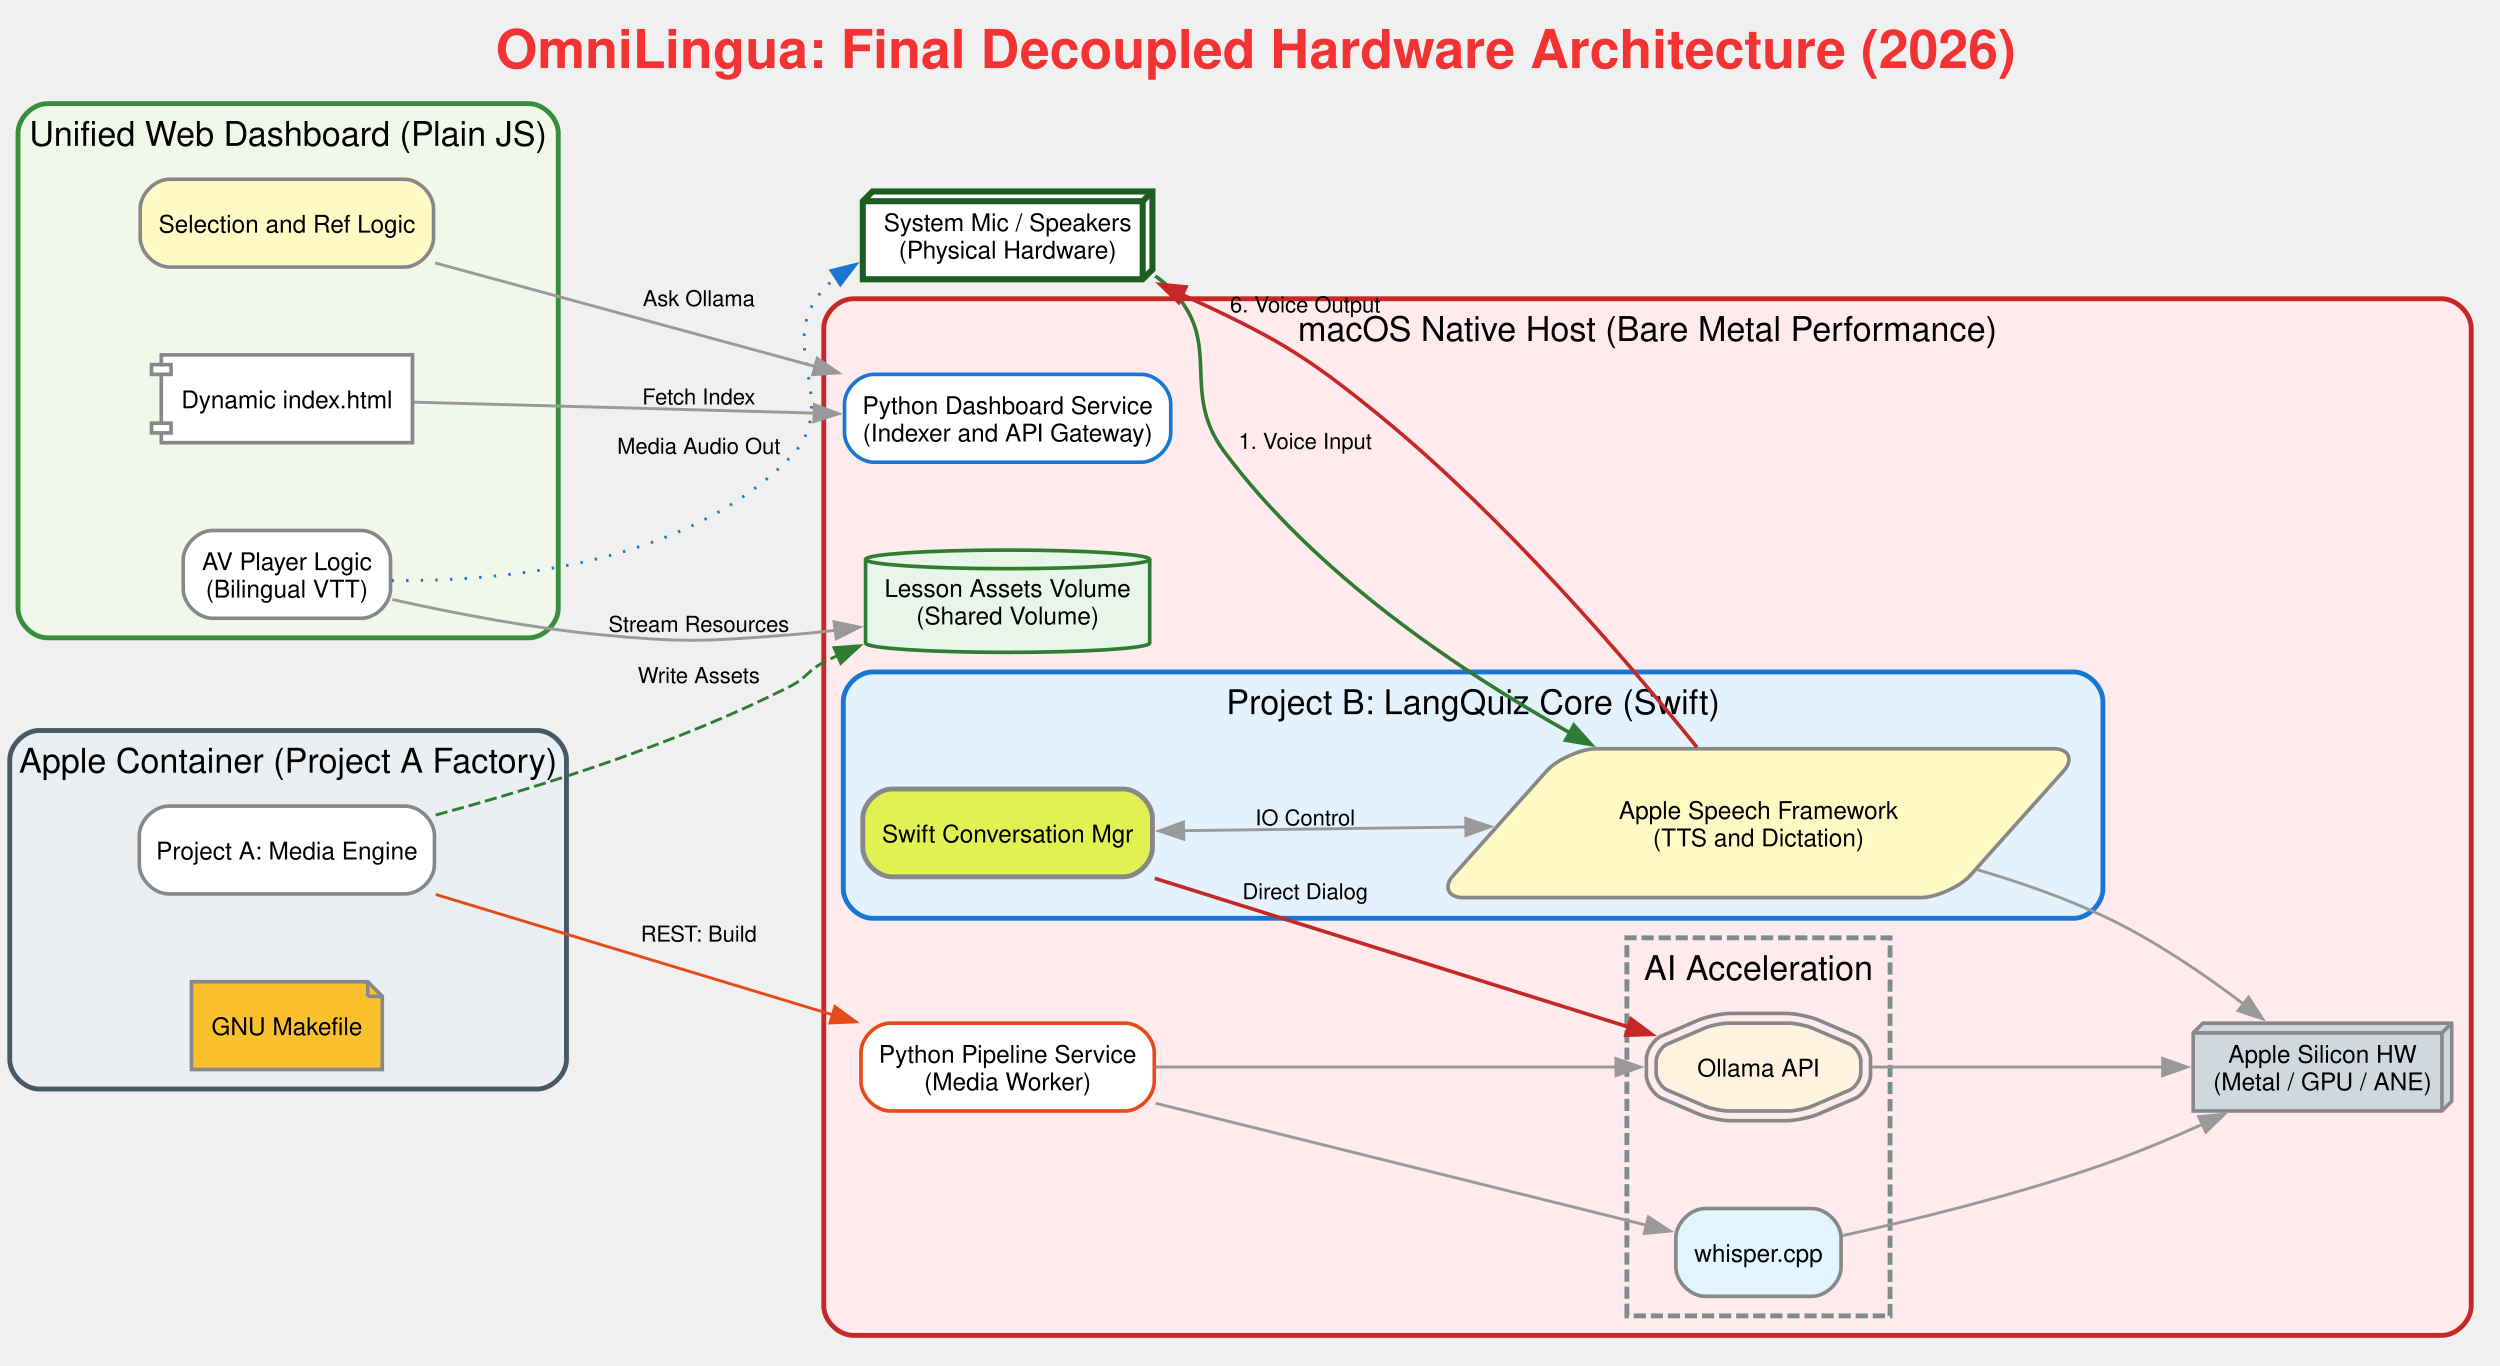
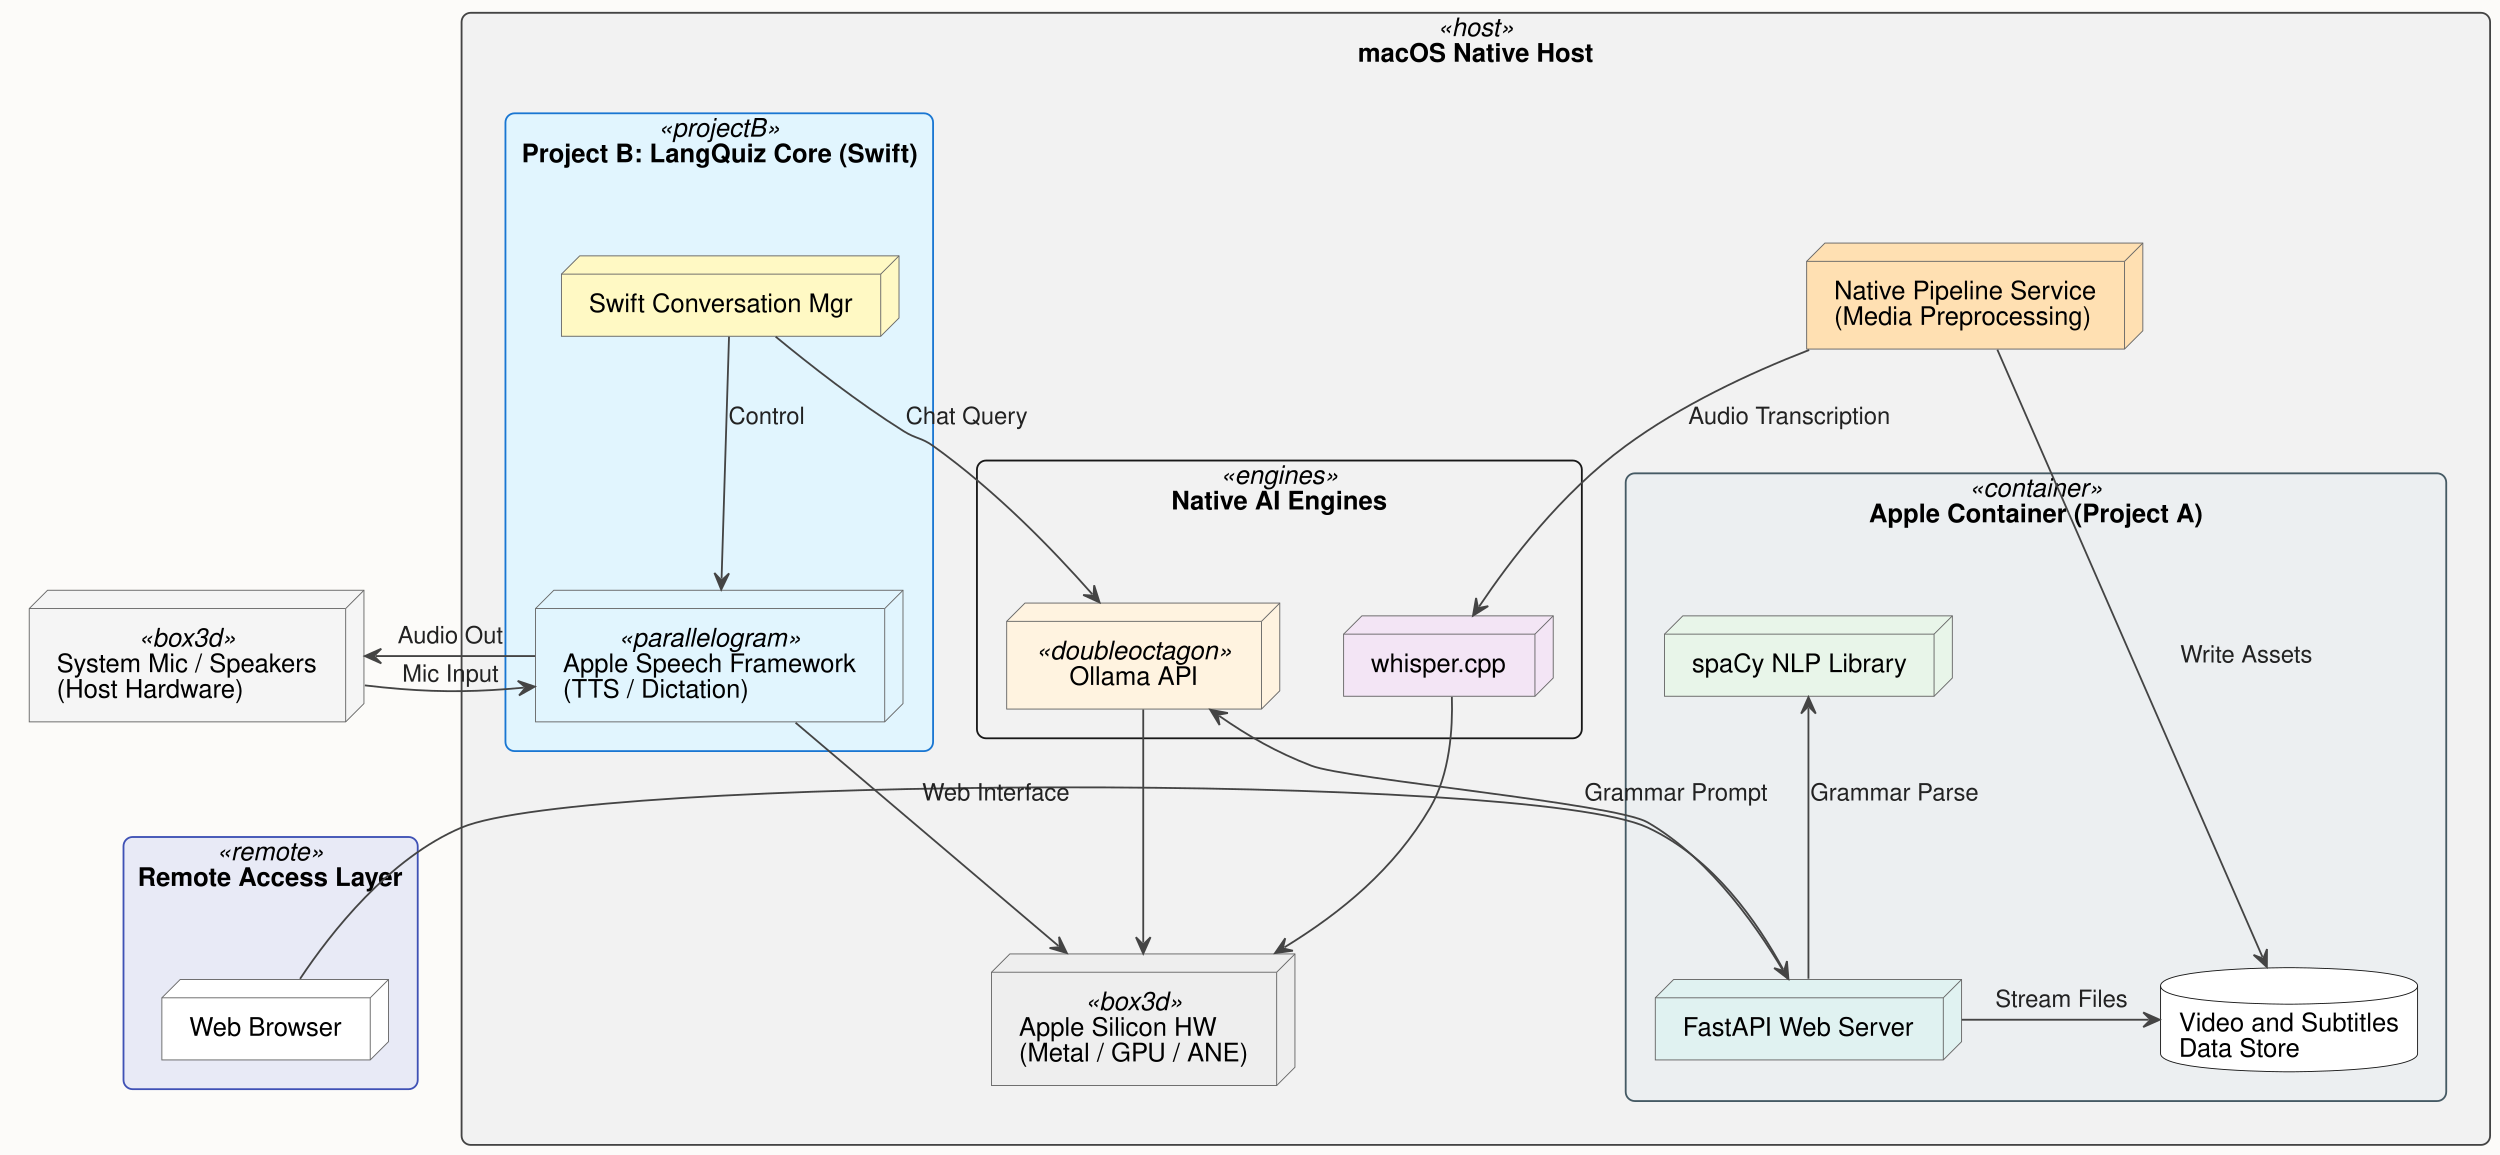
- <svg xmlns="http://www.w3.org/2000/svg" width="1025pt" height="560pt" viewBox="0.00 0.00 1025.00 560.00">
-   <g id="graph0" class="graph" transform="scale(1 1) rotate(0) translate(4 555.5)">
-     <text xml:space="preserve" text-anchor="start" x="199.22" y="-527.6" font-family="Helvetica,sans-Serif" font-weight="bold" font-size="22.00" fill="#f33333">OmniLingua: Final Decoupled Hardware Architecture (2026)</text>
-     <g id="clust1" class="cluster">
-       <path fill="#f1f8e9" stroke="#388e3c" stroke-width="2" d="M15.38,-294C15.38,-294 212.88,-294 212.88,-294 218.88,-294 224.88,-300 224.88,-306 224.88,-306 224.88,-501 224.88,-501 224.88,-507 218.88,-513 212.88,-513 212.88,-513 15.37,-513 15.37,-513 9.38,-513 3.38,-507 3.38,-501 3.38,-501 3.38,-306 3.38,-306 3.38,-300 9.38,-294 15.38,-294" />
-       <text xml:space="preserve" text-anchor="middle" x="114.12" y="-495.7" font-family="Helvetica,sans-Serif" font-size="14.00">Unified Web Dashboard (Plain JS)</text>
+ <svg xmlns="http://www.w3.org/2000/svg" contentStyleType="text/css" data-diagram-type="DESCRIPTION" height="632px" preserveAspectRatio="none" style="width:1368px;height:632px;background:#FCFBF9;" version="1.1" viewBox="0 0 1368 632" width="1368px" zoomAndPan="magnify">
+   <defs />
+   <g>
+     <rect fill="#FCFBF9" height="632" style="stroke:none;stroke-width:1;" width="1368" x="0" y="0" />
+     <g class="cluster" data-entity="Remote Access Layer" data-source-line="42" data-uid="ent0003" id="cluster_Remote Access Layer">
+       <rect fill="#E8EAF6" height="138" rx="5" ry="5" style="stroke:#3F51B5;stroke-width:1;" width="161" x="67.58" y="458" />
+       <text fill="#000000" font-family="Helvetica" font-size="14" font-style="italic" lengthAdjust="spacing" textLength="59.145" x="118.508" y="470.78">«remote»</text>
+       <text fill="#000000" font-family="Helvetica" font-size="14" font-weight="bold" lengthAdjust="spacing" textLength="145.523" x="75.318" y="484.78">Remote Access Layer</text>
    </g>
-     <g id="clust2" class="cluster">
-       <path fill="#ffebee" stroke="#c62828" stroke-width="2" d="M345.75,-8C345.75,-8 997.2,-8 997.2,-8 1003.2,-8 1009.2,-14 1009.2,-20 1009.2,-20 1009.2,-421 1009.2,-421 1009.2,-427 1003.2,-433 997.2,-433 997.2,-433 345.75,-433 345.75,-433 339.75,-433 333.75,-427 333.75,-421 333.75,-421 333.75,-20 333.75,-20 333.75,-14 339.75,-8 345.75,-8" />
-       <text xml:space="preserve" text-anchor="middle" x="671.47" y="-415.7" font-family="Helvetica,sans-Serif" font-size="14.00">macOS Native Host (Bare Metal Performance)</text>
+     <g class="cluster" data-entity="macOS Native Host" data-source-line="49" data-uid="ent0006" id="cluster_macOS Native Host">
+       <rect fill="#F2F2F2" height="619.5" rx="5" ry="5" style="stroke:#444444;stroke-width:1;" width="1110" x="252.58" y="7" />
+       <text fill="#000000" font-family="Helvetica" font-size="14" font-style="italic" lengthAdjust="spacing" textLength="42.034" x="786.563" y="19.78">«host»</text>
+       <text fill="#000000" font-family="Helvetica" font-size="14" font-weight="bold" lengthAdjust="spacing" textLength="129.158" x="743.001" y="33.78">macOS Native Host</text>
    </g>
-     <g id="clust3" class="cluster">
-       <path fill="#e3f2fd" stroke="#1976d2" stroke-width="2" d="M353.75,-179C353.75,-179 846.2,-179 846.2,-179 852.2,-179 858.2,-185 858.2,-191 858.2,-191 858.2,-268 858.2,-268 858.2,-274 852.2,-280 846.2,-280 846.2,-280 353.75,-280 353.75,-280 347.75,-280 341.75,-274 341.75,-268 341.75,-268 341.75,-191 341.75,-191 341.75,-185 347.75,-179 353.75,-179" />
-       <text xml:space="preserve" text-anchor="middle" x="599.97" y="-262.7" font-family="Helvetica,sans-Serif" font-size="14.00">Project B: LangQuiz Core (Swift)</text>
+     <g class="cluster" data-entity="Project B. LangQuiz Core .Swift." data-source-line="51" data-uid="ent0007" id="cluster_Project B. LangQuiz Core .Swift.">
+       <rect fill="#E1F5FE" height="349" rx="5" ry="5" style="stroke:#1976D2;stroke-width:1;" width="234" x="276.58" y="62" />
+       <text fill="#000000" font-family="Helvetica" font-size="14" font-style="italic" lengthAdjust="spacing" textLength="66.931" x="360.115" y="74.78">«projectB»</text>
+       <text fill="#000000" font-family="Helvetica" font-size="14" font-weight="bold" lengthAdjust="spacing" textLength="216.227" x="285.466" y="88.78">Project B: LangQuiz Core (Swift)</text>
    </g>
-     <g id="clust4" class="cluster">
-       <polygon fill="none" stroke="#7f8c8d" stroke-width="2" stroke-dasharray="5,2" points="663.02,-16 663.02,-171 770.92,-171 770.92,-16 663.02,-16" />
-       <text xml:space="preserve" text-anchor="middle" x="716.97" y="-153.7" font-family="Helvetica,sans-Serif" font-size="14.00">AI Acceleration</text>
+     <g class="cluster" data-entity="Native AI Engines" data-source-line="56" data-uid="ent0010" id="cluster_Native AI Engines">
+       <rect fill="none" height="152" rx="5" ry="5" style="stroke:#181818;stroke-width:1;" width="331" x="534.58" y="252" />
+       <text fill="#000000" font-family="Helvetica" font-size="14" font-style="italic" lengthAdjust="spacing" textLength="64.613" x="667.773" y="264.78">«engines»</text>
+       <text fill="#000000" font-family="Helvetica" font-size="14" font-weight="bold" lengthAdjust="spacing" textLength="118.255" x="640.953" y="278.78">Native AI Engines</text>
    </g>
-     <g id="clust5" class="cluster">
-       <path fill="#eceff1" stroke="#455a64" stroke-width="2" d="M12,-109C12,-109 216.25,-109 216.25,-109 222.25,-109 228.25,-115 228.25,-121 228.25,-121 228.25,-244 228.25,-244 228.25,-250 222.25,-256 216.25,-256 216.25,-256 12,-256 12,-256 6,-256 0,-250 0,-244 0,-244 0,-121 0,-121 0,-115 6,-109 12,-109" />
-       <text xml:space="preserve" text-anchor="middle" x="114.12" y="-238.7" font-family="Helvetica,sans-Serif" font-size="14.00">Apple Container (Project A Factory)</text>
+     <g class="cluster" data-entity="Apple Container .Project A." data-source-line="64" data-uid="ent0015" id="cluster_Apple Container .Project A.">
+       <rect fill="#ECEFF1" height="343.5" rx="5" ry="5" style="stroke:#455A64;stroke-width:1;" width="449" x="889.58" y="259" />
+       <text fill="#000000" font-family="Helvetica" font-size="14" font-style="italic" lengthAdjust="spacing" textLength="73.165" x="1077.497" y="271.78">«container»</text>
+       <text fill="#000000" font-family="Helvetica" font-size="14" font-weight="bold" lengthAdjust="spacing" textLength="182.793" x="1022.683" y="285.78">Apple Container (Project A)</text>
    </g>
-     <g id="node1" class="node">
-       <polygon fill="#ffffff" stroke="#1b5e20" stroke-width="2.5" points="468.5,-477 353.75,-477 349.75,-473 349.75,-441 464.5,-441 468.5,-445 468.5,-477" />
-       <polyline fill="none" stroke="#1b5e20" stroke-width="2.5" points="464.5,-473 349.75,-473" />
-       <polyline fill="none" stroke="#1b5e20" stroke-width="2.5" points="464.5,-473 464.5,-441" />
-       <polyline fill="none" stroke="#1b5e20" stroke-width="2.5" points="464.5,-473 468.5,-477" />
-       <text xml:space="preserve" text-anchor="middle" x="409.12" y="-460.75" font-family="Helvetica,sans-Serif" font-size="10.00" fill="#000000">System Mic / Speakers</text>
-       <text xml:space="preserve" text-anchor="middle" x="409.12" y="-449.5" font-family="Helvetica,sans-Serif" font-size="10.00" fill="#000000">(Physical Hardware)</text>
+     <g class="entity" data-entity="RemoteClient" data-source-line="43" data-uid="ent0004" id="entity_RemoteClient">
+       <polygon fill="#FFFFFF" points="88.57,546,98.57,536,212.59,536,212.59,570,202.59,580,88.57,580,88.57,546" style="stroke:#666666;stroke-width:0.5;" />
+       <line style="stroke:#666666;stroke-width:0.5;" x1="202.59" x2="212.59" y1="546" y2="536" />
+       <line style="stroke:#666666;stroke-width:0.5;" x1="88.57" x2="202.59" y1="546" y2="546" />
+       <line style="stroke:#666666;stroke-width:0.5;" x1="202.59" x2="202.59" y1="546" y2="580" />
+       <text fill="#000000" font-family="Helvetica" font-size="14" lengthAdjust="spacing" textLength="84.02" x="103.57" y="566.78">Web Browser</text>
    </g>
-     <g id="node9" class="node">
-       <path fill="#fff9c4" stroke="#888888" stroke-width="1.5" d="M838.2,-248.5C838.2,-248.5 650.27,-248.5 650.27,-248.5 644.27,-248.5 634.27,-244.03 630.27,-239.55 630.27,-239.55 591.75,-196.45 591.75,-196.45 587.75,-191.97 589.75,-187.5 595.75,-187.5 595.75,-187.5 783.68,-187.5 783.68,-187.5 789.68,-187.5 799.68,-191.97 803.67,-196.45 803.67,-196.45 842.2,-239.55 842.2,-239.55 846.2,-244.03 844.2,-248.5 838.2,-248.5" />
-       <text xml:space="preserve" text-anchor="middle" x="716.97" y="-219.75" font-family="Helvetica,sans-Serif" font-size="10.00" fill="#000000">Apple Speech Framework</text>
-       <text xml:space="preserve" text-anchor="middle" x="716.97" y="-208.5" font-family="Helvetica,sans-Serif" font-size="10.00" fill="#000000">(TTS and Dictation)</text>
+     <g class="entity" data-entity="Pipeline" data-source-line="61" data-uid="ent0013" id="entity_Pipeline">
+       <polygon fill="#FFE0B2" points="988.6,143,998.6,133,1172.558,133,1172.558,181,1162.558,191,988.6,191,988.6,143" style="stroke:#666666;stroke-width:0.5;" />
+       <line style="stroke:#666666;stroke-width:0.5;" x1="1162.558" x2="1172.558" y1="143" y2="133" />
+       <line style="stroke:#666666;stroke-width:0.5;" x1="988.6" x2="1162.558" y1="143" y2="143" />
+       <line style="stroke:#666666;stroke-width:0.5;" x1="1162.558" x2="1162.558" y1="143" y2="191" />
+       <text fill="#000000" font-family="Helvetica" font-size="14" lengthAdjust="spacing" textLength="143.958" x="1003.6" y="163.78">Native Pipeline Service</text>
+       <text fill="#000000" font-family="Helvetica" font-size="14" lengthAdjust="spacing" textLength="140.834" x="1003.6" y="177.78">(Media Preprocessing)</text>
    </g>
-     <g id="edge10" class="edge">
-       <path fill="none" stroke="#2e7d32" stroke-width="1.5" d="M469.64,-442.38C471.91,-440.75 474.04,-438.96 476,-437 498.04,-414.87 479.35,-395.31 498,-370.25 534.88,-320.69 592.77,-281.34 639.62,-255.07" />
-       <polygon fill="#2e7d32" stroke="#2e7d32" stroke-width="1.5" points="641.29,-258.15 648.36,-250.26 637.91,-252.01 641.29,-258.15" />
-       <text xml:space="preserve" text-anchor="middle" x="529.88" y="-371.45" font-family="Helvetica,sans-Serif" font-size="9.00" fill="#000000"> 1. Voice Input</text>
+     <g class="entity" data-entity="HW" data-source-line="62" data-uid="ent0014" id="entity_HW">
+       <polygon fill="#EEEEEE" points="542.57,532,552.57,522,708.591,522,708.591,584,698.591,594,542.57,594,542.57,532" style="stroke:#666666;stroke-width:0.5;" />
+       <line style="stroke:#666666;stroke-width:0.5;" x1="698.591" x2="708.591" y1="532" y2="522" />
+       <line style="stroke:#666666;stroke-width:0.5;" x1="542.57" x2="698.591" y1="532" y2="532" />
+       <line style="stroke:#666666;stroke-width:0.5;" x1="698.591" x2="698.591" y1="532" y2="594" />
+       <text fill="#000000" font-family="Helvetica" font-size="14" font-style="italic" lengthAdjust="spacing" textLength="53.717" x="593.722" y="552.78">«box3d»</text>
+       <text fill="#000000" font-family="Helvetica" font-size="14" lengthAdjust="spacing" textLength="108.151" x="557.57" y="566.78">Apple Silicon HW</text>
+       <text fill="#000000" font-family="Helvetica" font-size="14" lengthAdjust="spacing" textLength="126.02" x="557.57" y="580.78">(Metal / GPU / ANE)</text>
    </g>
-     <g id="node2" class="node">
-       <polygon fill="#ffffff" stroke="#888888" stroke-width="1.5" points="165.12,-410 62.12,-410 62.12,-406 58.12,-406 58.12,-402 62.12,-402 62.12,-382 58.12,-382 58.12,-378 62.12,-378 62.12,-374 165.12,-374 165.12,-410" />
-       <polyline fill="none" stroke="#888888" stroke-width="1.5" points="62.12,-406 66.12,-406 66.12,-402 62.12,-402" />
-       <polyline fill="none" stroke="#888888" stroke-width="1.5" points="62.12,-382 66.12,-382 66.12,-378 62.12,-378" />
-       <text xml:space="preserve" text-anchor="middle" x="113.62" y="-388.12" font-family="Helvetica,sans-Serif" font-size="10.00" fill="#000000">Dynamic index.html</text>
+     <g class="entity" data-entity="ConvMgr" data-source-line="52" data-uid="ent0008" id="entity_ConvMgr">
+       <polygon fill="#FFF9C4" points="307.22,150,317.22,140,491.937,140,491.937,174,481.937,184,307.22,184,307.22,150" style="stroke:#666666;stroke-width:0.5;" />
+       <line style="stroke:#666666;stroke-width:0.5;" x1="481.937" x2="491.937" y1="150" y2="140" />
+       <line style="stroke:#666666;stroke-width:0.5;" x1="307.22" x2="481.937" y1="150" y2="150" />
+       <line style="stroke:#666666;stroke-width:0.5;" x1="481.937" x2="481.937" y1="150" y2="184" />
+       <text fill="#000000" font-family="Helvetica" font-size="14" lengthAdjust="spacing" textLength="144.717" x="322.22" y="170.78">Swift Conversation Mgr</text>
    </g>
-     <g id="node5" class="node">
-       <path fill="#ffffff" stroke="#1976d2" stroke-width="1.5" d="M464,-402C464,-402 354.25,-402 354.25,-402 348.25,-402 342.25,-396 342.25,-390 342.25,-390 342.25,-378 342.25,-378 342.25,-372 348.25,-366 354.25,-366 354.25,-366 464,-366 464,-366 470,-366 476,-372 476,-378 476,-378 476,-390 476,-390 476,-396 470,-402 464,-402" />
-       <text xml:space="preserve" text-anchor="middle" x="409.12" y="-385.75" font-family="Helvetica,sans-Serif" font-size="10.00" fill="#000000">Python Dashboard Service</text>
-       <text xml:space="preserve" text-anchor="middle" x="409.12" y="-374.5" font-family="Helvetica,sans-Serif" font-size="10.00" fill="#000000">(Indexer and API Gateway)</text>
+     <g class="entity" data-entity="NativeAudio" data-source-line="53" data-uid="ent0009" id="entity_NativeAudio">
+       <polygon fill="#E1F5FE" points="293.04,333,303.04,323,494.115,323,494.115,385,484.115,395,293.04,395,293.04,333" style="stroke:#666666;stroke-width:0.5;" />
+       <line style="stroke:#666666;stroke-width:0.5;" x1="484.115" x2="494.115" y1="333" y2="323" />
+       <line style="stroke:#666666;stroke-width:0.5;" x1="293.04" x2="484.115" y1="333" y2="333" />
+       <line style="stroke:#666666;stroke-width:0.5;" x1="484.115" x2="484.115" y1="333" y2="395" />
+       <text fill="#000000" font-family="Helvetica" font-size="14" font-style="italic" lengthAdjust="spacing" textLength="100.393" x="338.381" y="353.78">«parallelogram»</text>
+       <text fill="#000000" font-family="Helvetica" font-size="14" lengthAdjust="spacing" textLength="161.075" x="308.04" y="367.78">Apple Speech Framework</text>
+       <text fill="#000000" font-family="Helvetica" font-size="14" lengthAdjust="spacing" textLength="101.903" x="308.04" y="381.78">(TTS / Dictation)</text>
    </g>
-     <g id="edge13" class="edge">
-       <path fill="none" stroke="#999999" stroke-width="1.2" d="M165.75,-390.61C211.1,-389.37 278.03,-387.55 330.07,-386.13" />
-       <polygon fill="#999999" stroke="#999999" stroke-width="1.2" points="329.89,-389.63 339.79,-385.86 329.7,-382.64 329.89,-389.63" />
-       <text xml:space="preserve" text-anchor="middle" x="281.25" y="-389.68" font-family="Helvetica,sans-Serif" font-size="9.00" fill="#000000"> Fetch Index</text>
+     <g class="entity" data-entity="Ollama" data-source-line="57" data-uid="ent0011" id="entity_Ollama">
+       <polygon fill="#FFF3E0" points="550.86,340,560.86,330,700.294,330,700.294,378,690.294,388,550.86,388,550.86,340" style="stroke:#666666;stroke-width:0.5;" />
+       <line style="stroke:#666666;stroke-width:0.5;" x1="690.294" x2="700.294" y1="340" y2="330" />
+       <line style="stroke:#666666;stroke-width:0.5;" x1="550.86" x2="690.294" y1="340" y2="340" />
+       <line style="stroke:#666666;stroke-width:0.5;" x1="690.294" x2="690.294" y1="340" y2="388" />
+       <text fill="#000000" font-family="Helvetica" font-size="14" font-style="italic" lengthAdjust="spacing" textLength="107.434" x="566.86" y="360.78">«doubleoctagon»</text>
+       <text fill="#000000" font-family="Helvetica" font-size="14" lengthAdjust="spacing" textLength="70.8" x="585.177" y="374.78">Ollama API</text>
    </g>
-     <g id="node3" class="node">
-       <path fill="#ffffff" stroke="#888888" stroke-width="1.5" d="M144.12,-338C144.12,-338 83.12,-338 83.12,-338 77.12,-338 71.12,-332 71.12,-326 71.12,-326 71.12,-314 71.12,-314 71.12,-308 77.12,-302 83.12,-302 83.12,-302 144.12,-302 144.12,-302 150.12,-302 156.12,-308 156.12,-314 156.12,-314 156.12,-326 156.12,-326 156.12,-332 150.12,-338 144.12,-338" />
-       <text xml:space="preserve" text-anchor="middle" x="113.62" y="-321.75" font-family="Helvetica,sans-Serif" font-size="10.00" fill="#000000">AV Player Logic</text>
-       <text xml:space="preserve" text-anchor="middle" x="113.62" y="-310.5" font-family="Helvetica,sans-Serif" font-size="10.00" fill="#000000">(Bilingual VTT)</text>
+     <g class="entity" data-entity="Whisper" data-source-line="58" data-uid="ent0012" id="entity_Whisper">
+       <polygon fill="#F3E5F5" points="735.22,347,745.22,337,849.923,337,849.923,371,839.923,381,735.22,381,735.22,347" style="stroke:#666666;stroke-width:0.5;" />
+       <line style="stroke:#666666;stroke-width:0.5;" x1="839.923" x2="849.923" y1="347" y2="337" />
+       <line style="stroke:#666666;stroke-width:0.5;" x1="735.22" x2="839.923" y1="347" y2="347" />
+       <line style="stroke:#666666;stroke-width:0.5;" x1="839.923" x2="839.923" y1="347" y2="381" />
+       <text fill="#000000" font-family="Helvetica" font-size="14" lengthAdjust="spacing" textLength="74.703" x="750.22" y="367.78">whisper.cpp</text>
    </g>
-     <g id="edge12" class="edge">
-       <path fill="none" stroke="#1976d2" stroke-width="1.2" stroke-dasharray="1,5" d="M156.49,-317.46C203.19,-317.06 277.75,-324.16 320.25,-368.25 341.86,-390.67 312.79,-413.97 333.75,-437 335.31,-438.72 337,-440.3 338.8,-441.77" />
-       <polygon fill="#1976d2" stroke="#1976d2" stroke-width="1.2" points="336.71,-444.58 346.99,-447.13 340.54,-438.72 336.71,-444.58" />
-       <text xml:space="preserve" text-anchor="middle" x="281.25" y="-369.45" font-family="Helvetica,sans-Serif" font-size="9.00" fill="#000000"> Media Audio Out</text>
+     <g class="entity" data-entity="FastAPI" data-source-line="65" data-uid="ent0016" id="entity_FastAPI">
+       <polygon fill="#E0F2F1" points="905.78,546,915.78,536,1073.373,536,1073.373,570,1063.373,580,905.78,580,905.78,546" style="stroke:#666666;stroke-width:0.5;" />
+       <line style="stroke:#666666;stroke-width:0.5;" x1="1063.373" x2="1073.373" y1="546" y2="536" />
+       <line style="stroke:#666666;stroke-width:0.5;" x1="905.78" x2="1063.373" y1="546" y2="546" />
+       <line style="stroke:#666666;stroke-width:0.5;" x1="1063.373" x2="1063.373" y1="546" y2="580" />
+       <text fill="#000000" font-family="Helvetica" font-size="14" lengthAdjust="spacing" textLength="127.593" x="920.78" y="566.78">FastAPI Web Server</text>
    </g>
-     <g id="node7" class="node">
-       <path fill="#e8f5e9" stroke="#2e7d32" stroke-width="1.5" d="M467.38,-326.16C467.38,-328.26 441.27,-329.97 409.12,-329.97 376.98,-329.97 350.88,-328.26 350.88,-326.16 350.88,-326.16 350.88,-291.84 350.88,-291.84 350.88,-289.74 376.98,-288.03 409.12,-288.03 441.27,-288.03 467.38,-289.74 467.38,-291.84 467.38,-291.84 467.38,-326.16 467.38,-326.16" />
-       <path fill="none" stroke="#2e7d32" stroke-width="1.5" d="M467.38,-326.16C467.38,-324.05 441.27,-322.34 409.12,-322.34 376.98,-322.34 350.88,-324.05 350.88,-326.16" />
-       <text xml:space="preserve" text-anchor="middle" x="409.12" y="-310.75" font-family="Helvetica,sans-Serif" font-size="10.00" fill="#000000">Lesson Assets Volume</text>
-       <text xml:space="preserve" text-anchor="middle" x="409.12" y="-299.5" font-family="Helvetica,sans-Serif" font-size="10.00" fill="#000000">(Shared Volume)</text>
+     <g class="entity" data-entity="Spacy" data-source-line="66" data-uid="ent0017" id="entity_Spacy">
+       <polygon fill="#E8F5E9" points="910.83,347,920.83,337,1068.319,337,1068.319,371,1058.319,381,910.83,381,910.83,347" style="stroke:#666666;stroke-width:0.5;" />
+       <line style="stroke:#666666;stroke-width:0.5;" x1="1058.319" x2="1068.319" y1="347" y2="337" />
+       <line style="stroke:#666666;stroke-width:0.5;" x1="910.83" x2="1058.319" y1="347" y2="347" />
+       <line style="stroke:#666666;stroke-width:0.5;" x1="1058.319" x2="1058.319" y1="347" y2="381" />
+       <text fill="#000000" font-family="Helvetica" font-size="14" lengthAdjust="spacing" textLength="117.489" x="925.83" y="367.78">spaCy NLP Library</text>
    </g>
-     <g id="edge14" class="edge">
-       <path fill="none" stroke="#999999" stroke-width="1.2" d="M156.87,-309.7C181.59,-304.2 213.49,-298.01 242.25,-295.25 276.76,-291.93 285.69,-292.56 320.25,-295.25 326.31,-295.72 332.59,-296.37 338.87,-297.14" />
-       <polygon fill="#999999" stroke="#999999" stroke-width="1.2" points="337.96,-300.55 348.33,-298.39 338.88,-293.61 337.96,-300.55" />
-       <text xml:space="preserve" text-anchor="middle" x="281.25" y="-296.45" font-family="Helvetica,sans-Serif" font-size="9.00" fill="#000000"> Stream Resources</text>
+     <g class="entity" data-entity="Assets" data-source-line="67" data-uid="ent0018" id="entity_Assets">
+       <path d="M1182.26,539.5 C1182.26,529.5 1252.58,529.5 1252.58,529.5 C1252.58,529.5 1322.901,529.5 1322.901,539.5 L1322.901,576.5 C1322.901,586.5 1252.58,586.5 1252.58,586.5 C1252.58,586.5 1182.26,586.5 1182.26,576.5 L1182.26,539.5" fill="#FFFFFF" style="stroke:#181818;stroke-width:0.5;" />
+       <path d="M1182.26,539.5 C1182.26,549.5 1252.58,549.5 1252.58,549.5 C1252.58,549.5 1322.901,549.5 1322.901,539.5" fill="none" style="stroke:#181818;stroke-width:0.5;" />
+       <text fill="#000000" font-family="Helvetica" font-size="14" lengthAdjust="spacing" textLength="120.641" x="1192.26" y="564.28">Video and Subtitles</text>
+       <text fill="#000000" font-family="Helvetica" font-size="14" lengthAdjust="spacing" textLength="66.924" x="1192.26" y="578.28">Data Store</text>
    </g>
-     <g id="node4" class="node">
-       <path fill="#fff9c4" stroke="#888888" stroke-width="1.5" d="M161.75,-482C161.75,-482 65.5,-482 65.5,-482 59.5,-482 53.5,-476 53.5,-470 53.5,-470 53.5,-458 53.5,-458 53.5,-452 59.5,-446 65.5,-446 65.5,-446 161.75,-446 161.75,-446 167.75,-446 173.75,-452 173.75,-458 173.75,-458 173.75,-470 173.75,-470 173.75,-476 167.75,-482 161.75,-482" />
-       <text xml:space="preserve" text-anchor="middle" x="113.62" y="-460.12" font-family="Helvetica,sans-Serif" font-size="10.00" fill="#000000">Selection and Ref Logic</text>
+     <g class="entity" data-entity="AudioIO" data-source-line="40" data-uid="ent0002" id="entity_AudioIO">
+       <polygon fill="#F5F5F5" points="16,333,26,323,199.151,323,199.151,385,189.151,395,16,395,16,333" style="stroke:#666666;stroke-width:0.5;" />
+       <line style="stroke:#666666;stroke-width:0.5;" x1="189.151" x2="199.151" y1="333" y2="323" />
+       <line style="stroke:#666666;stroke-width:0.5;" x1="16" x2="189.151" y1="333" y2="333" />
+       <line style="stroke:#666666;stroke-width:0.5;" x1="189.151" x2="189.151" y1="333" y2="395" />
+       <text fill="#000000" font-family="Helvetica" font-size="14" font-style="italic" lengthAdjust="spacing" textLength="53.717" x="75.717" y="353.78">«box3d»</text>
+       <text fill="#000000" font-family="Helvetica" font-size="14" lengthAdjust="spacing" textLength="143.151" x="31" y="367.78">System Mic / Speakers</text>
+       <text fill="#000000" font-family="Helvetica" font-size="14" lengthAdjust="spacing" textLength="102.689" x="31" y="381.78">(Host Hardware)</text>
    </g>
-     <g id="edge15" class="edge">
-       <path fill="none" stroke="#999999" stroke-width="1.2" d="M174.37,-447.71C219.39,-435.44 281.5,-418.51 330.38,-405.19" />
-       <polygon fill="#999999" stroke="#999999" stroke-width="1.2" points="331.07,-408.63 339.8,-402.62 329.23,-401.88 331.07,-408.63" />
-       <text xml:space="preserve" text-anchor="middle" x="281.25" y="-429.99" font-family="Helvetica,sans-Serif" font-size="9.00" fill="#000000"> Ask Ollama</text>
+     <g class="link" data-entity-1="AudioIO" data-entity-2="NativeAudio" data-source-line="73" data-uid="lnk19" id="link_AudioIO_NativeAudio">
+       <path d="M199.63,375.04 C206.2,375.82 212.74,376.49 219.09,377 C242.92,378.91 262.566,378.516 286.646,376.276" fill="none" id="AudioIO-to-NativeAudio" style="stroke:#444444;stroke-width:1;" />
+       <polygon fill="#444444" points="292.62,375.72,283.288,372.571,287.642,376.183,284.029,380.536,292.62,375.72" style="stroke:#444444;stroke-width:1;" />
+       <text fill="#222222" font-family="Helvetica" font-size="13" lengthAdjust="spacing" textLength="52.743" x="220.09" y="373.01">Mic Input</text>
    </g>
-     <g id="node6" class="node">
-       <path fill="#ffffff" stroke="#e64a19" stroke-width="1.5" d="M457.25,-136C457.25,-136 361,-136 361,-136 355,-136 349,-130 349,-124 349,-124 349,-112 349,-112 349,-106 355,-100 361,-100 361,-100 457.25,-100 457.25,-100 463.25,-100 469.25,-106 469.25,-112 469.25,-112 469.25,-124 469.25,-124 469.25,-130 463.25,-136 457.25,-136" />
-       <text xml:space="preserve" text-anchor="middle" x="409.12" y="-119.75" font-family="Helvetica,sans-Serif" font-size="10.00" fill="#000000">Python Pipeline Service</text>
-       <text xml:space="preserve" text-anchor="middle" x="409.12" y="-108.5" font-family="Helvetica,sans-Serif" font-size="10.00" fill="#000000">(Media Worker)</text>
+     <g class="link" data-entity-1="AudioIO" data-entity-2="NativeAudio" data-source-line="74" data-uid="lnk21" id="link_AudioIO_NativeAudio">
+       <path d="M205.64,359 C235.36,359 262.46,359 292.77,359" fill="none" id="AudioIO-backto-NativeAudio" style="stroke:#444444;stroke-width:1;" />
+       <polygon fill="#444444" points="199.64,359,208.64,363,204.64,359,208.64,355,199.64,359" style="stroke:#444444;stroke-width:1;" />
+       <text fill="#222222" font-family="Helvetica" font-size="13" lengthAdjust="spacing" textLength="57.815" x="217.59" y="352.01">Audio Out</text>
    </g>
-     <g id="node10" class="node">
-       <path fill="#e1f5fe" stroke="#888888" stroke-width="1.5" d="M738.85,-60C738.85,-60 695.1,-60 695.1,-60 689.1,-60 683.1,-54 683.1,-48 683.1,-48 683.1,-36 683.1,-36 683.1,-30 689.1,-24 695.1,-24 695.1,-24 738.85,-24 738.85,-24 744.85,-24 750.85,-30 750.85,-36 750.85,-36 750.85,-48 750.85,-48 750.85,-54 744.85,-60 738.85,-60" />
-       <text xml:space="preserve" text-anchor="middle" x="716.97" y="-38.12" font-family="Helvetica,sans-Serif" font-size="10.00" fill="#000000">whisper.cpp</text>
+     <g class="link" data-entity-1="RemoteClient" data-entity-2="FastAPI" data-source-line="76" data-uid="lnk22" id="link_RemoteClient_FastAPI">
+       <path d="M164.19,535.62 C181.22,510.05 212.99,469.59 252.58,452.83 C318.98,424.73 836.24,422.31 901.58,452.83 C938.03,469.86 961.823,504.974 975.743,530.455" fill="none" id="RemoteClient-to-FastAPI" style="stroke:#444444;stroke-width:1;" />
+       <polygon fill="#444444" points="978.62,535.72,977.815,525.904,976.223,531.332,970.795,529.74,978.62,535.72" style="stroke:#444444;stroke-width:1;" />
+       <text fill="#222222" font-family="Helvetica" font-size="13" lengthAdjust="spacing" textLength="80.926" x="504.58" y="438.01">Web Interface</text>
    </g>
-     <g id="edge2" class="edge">
-       <path fill="none" stroke="#999999" stroke-width="1.2" d="M469.82,-103.17C528.81,-88.51 617.73,-66.41 671,-53.18" />
-       <polygon fill="#999999" stroke="#999999" stroke-width="1.2" points="671.82,-56.58 680.68,-50.77 670.13,-49.78 671.82,-56.58" />
+     <g class="link" data-entity-1="Pipeline" data-entity-2="Whisper" data-source-line="78" data-uid="lnk23" id="link_Pipeline_Whisper">
+       <path d="M989.98,191.49 C956.59,204.47 919.62,221.93 889.58,244 C853.97,270.15 826.231,306.863 809.361,331.923" fill="none" id="Pipeline-to-Whisper" style="stroke:#444444;stroke-width:1;" />
+       <polygon fill="#444444" points="806.01,336.9,814.354,331.668,808.802,332.752,807.718,327.2,806.01,336.9" style="stroke:#444444;stroke-width:1;" />
+       <text fill="#222222" font-family="Helvetica" font-size="13" lengthAdjust="spacing" textLength="111.998" x="923.84" y="232.01">Audio Transcription</text>
    </g>
-     <g id="node11" class="node">
-       <path fill="#fff3e0" stroke="#888888" stroke-width="1.5" d="M758.92,-115.51C758.92,-115.51 758.92,-120.49 758.92,-120.49 758.92,-122.97 756.64,-126.44 754.35,-127.42 754.35,-127.42 738.92,-134.04 738.92,-134.04 736.63,-135.02 731.86,-136 729.38,-136 729.38,-136 704.57,-136 704.57,-136 702.08,-136 697.31,-135.02 695.03,-134.04 695.03,-134.04 679.59,-127.42 679.59,-127.42 677.31,-126.44 675.02,-122.97 675.02,-120.49 675.02,-120.49 675.02,-115.51 675.02,-115.51 675.02,-113.03 677.31,-109.56 679.59,-108.58 679.59,-108.58 695.03,-101.96 695.03,-101.96 697.31,-100.98 702.08,-100 704.57,-100 704.57,-100 729.38,-100 729.38,-100 731.86,-100 736.63,-100.98 738.92,-101.96 738.92,-101.96 754.35,-108.58 754.35,-108.58 756.64,-109.56 758.92,-113.03 758.92,-115.51" />
-       <path fill="none" stroke="#888888" stroke-width="1.5" d="M762.92,-114.64C762.92,-114.64 762.92,-121.36 762.92,-121.36 762.92,-124.73 759.83,-129.42 756.74,-130.75 756.74,-130.75 741.35,-137.35 741.35,-137.35 738.26,-138.67 731.81,-140 728.44,-140 728.44,-140 705.5,-140 705.5,-140 702.14,-140 695.68,-138.67 692.59,-137.35 692.59,-137.35 677.21,-130.75 677.21,-130.75 674.11,-129.42 671.02,-124.73 671.02,-121.36 671.02,-121.36 671.02,-114.64 671.02,-114.64 671.02,-111.27 674.11,-106.58 677.21,-105.25 677.21,-105.25 692.59,-98.65 692.59,-98.65 695.68,-97.33 702.14,-96 705.5,-96 705.5,-96 728.44,-96 728.44,-96 731.81,-96 738.26,-97.33 741.35,-98.65 741.35,-98.65 756.74,-105.25 756.74,-105.25 759.83,-106.58 762.92,-111.27 762.92,-114.64" />
-       <text xml:space="preserve" text-anchor="middle" x="716.97" y="-114.12" font-family="Helvetica,sans-Serif" font-size="10.00" fill="#000000">Ollama API</text>
+     <g class="link" data-entity-1="Pipeline" data-entity-2="Assets" data-source-line="79" data-uid="lnk24" id="link_Pipeline_Assets">
+       <path d="M1092.95,191.34 C1124.72,264.12 1206.509,451.481 1238.029,523.681" fill="none" id="Pipeline-to-Assets" style="stroke:#444444;stroke-width:1;" />
+       <polygon fill="#444444" points="1240.43,529.18,1240.495,519.331,1238.429,524.598,1233.163,522.532,1240.43,529.18" style="stroke:#444444;stroke-width:1;" />
+       <text fill="#222222" font-family="Helvetica" font-size="13" lengthAdjust="spacing" textLength="72.954" x="1193.03" y="362.51">Write Assets</text>
    </g>
-     <g id="edge3" class="edge">
-       <path fill="none" stroke="#999999" stroke-width="1.2" d="M469.82,-118C524.45,-118 604.74,-118 658.62,-118" />
-       <polygon fill="#999999" stroke="#999999" stroke-width="1.2" points="658.55,-121.5 668.55,-118 658.55,-114.5 658.55,-121.5" />
+     <g class="link" data-entity-1="ConvMgr" data-entity-2="NativeAudio" data-source-line="81" data-uid="lnk25" id="link_ConvMgr_NativeAudio">
+       <path d="M398.92,184.24 C397.9,217.5 396.096,276.263 394.846,316.643" fill="none" id="ConvMgr-to-NativeAudio" style="stroke:#444444;stroke-width:1;" />
+       <polygon fill="#444444" points="394.66,322.64,398.937,313.768,394.815,317.642,390.94,313.521,394.66,322.64" style="stroke:#444444;stroke-width:1;" />
+       <text fill="#222222" font-family="Helvetica" font-size="13" lengthAdjust="spacing" textLength="41.907" x="398.63" y="232.01">Control</text>
    </g>
-     <g id="node8" class="node">
-       <path fill="#e1f152" stroke="#888888" stroke-width="2" d="M456.5,-232C456.5,-232 361.75,-232 361.75,-232 355.75,-232 349.75,-226 349.75,-220 349.75,-220 349.75,-208 349.75,-208 349.75,-202 355.75,-196 361.75,-196 361.75,-196 456.5,-196 456.5,-196 462.5,-196 468.5,-202 468.5,-208 468.5,-208 468.5,-220 468.5,-220 468.5,-226 462.5,-232 456.5,-232" />
-       <text xml:space="preserve" text-anchor="middle" x="409.12" y="-210.12" font-family="Helvetica,sans-Serif" font-size="10.00" fill="#000000">Swift Conversation Mgr</text>
+     <g class="link" data-entity-1="ConvMgr" data-entity-2="Ollama" data-source-line="82" data-uid="lnk26" id="link_ConvMgr_Ollama">
+       <path d="M424.42,184.21 C443.05,199.58 469.54,220.33 494.58,236 C501.31,240.22 504.12,239.37 510.58,244 C545.52,269.07 575.805,300.406 597.705,325.166" fill="none" id="ConvMgr-to-Ollama" style="stroke:#444444;stroke-width:1;" />
+       <polygon fill="#444444" points="601.68,329.66,598.713,320.269,598.367,325.915,592.721,325.569,601.68,329.66" style="stroke:#444444;stroke-width:1;" />
+       <text fill="#222222" font-family="Helvetica" font-size="13" lengthAdjust="spacing" textLength="66.473" x="495.58" y="232.01">Chat Query</text>
    </g>
-     <g id="edge1" class="edge">
-       <path fill="none" stroke="#999999" stroke-width="1.2" d="M480.91,-214.93C515.39,-215.38 557.78,-215.93 597.03,-216.44" />
-       <polygon fill="#999999" stroke="#999999" stroke-width="1.2" points="481.32,-211.43 471.27,-214.8 481.23,-218.43 481.32,-211.43" />
-       <polygon fill="#999999" stroke="#999999" stroke-width="1.2" points="596.96,-219.94 607.01,-216.57 597.06,-212.94 596.96,-219.94" />
-       <text xml:space="preserve" text-anchor="middle" x="529.88" y="-217.08" font-family="Helvetica,sans-Serif" font-size="9.00" fill="#000000"> IO Control</text>
+     <g class="link" data-entity-1="FastAPI" data-entity-2="Assets" data-source-line="84" data-uid="lnk27" id="link_FastAPI_Assets">
+       <path d="M1073.51,558 C1108.39,558 1142.43,558 1175.78,558" fill="none" id="FastAPI-to-Assets" style="stroke:#444444;stroke-width:1;" />
+       <polygon fill="#444444" points="1181.78,558,1172.78,554,1176.78,558,1172.78,562,1181.78,558" style="stroke:#444444;stroke-width:1;" />
+       <text fill="#222222" font-family="Helvetica" font-size="13" lengthAdjust="spacing" textLength="72.96" x="1091.81" y="551.01">Stream Files</text>
    </g>
-     <g id="edge4" class="edge">
-       <path fill="none" stroke="#c62828" stroke-width="1.5" d="M469.46,-195.38C525.82,-177.68 609.75,-151.34 663.67,-134.42" />
-       <polygon fill="#c62828" stroke="#c62828" stroke-width="1.5" points="664.7,-137.76 673.19,-131.43 662.61,-131.08 664.7,-137.76" />
-       <text xml:space="preserve" text-anchor="middle" x="529.88" y="-186.83" font-family="Helvetica,sans-Serif" font-size="9.00" fill="#000000"> Direct Dialog</text>
+     <g class="link" data-entity-1="Spacy" data-entity-2="FastAPI" data-source-line="85" data-uid="lnk29" id="link_Spacy_FastAPI">
+       <path d="M989.58,387.46 C989.58,425.35 989.58,497.69 989.58,535.57" fill="none" id="Spacy-backto-FastAPI" style="stroke:#444444;stroke-width:1;" />
+       <polygon fill="#444444" points="989.58,381.46,985.58,390.46,989.58,386.46,993.58,390.46,989.58,381.46" style="stroke:#444444;stroke-width:1;" />
+       <text fill="#222222" font-family="Helvetica" font-size="13" lengthAdjust="spacing" textLength="92.46" x="990.58" y="438.01">Grammar Parse</text>
    </g>
-     <g id="edge11" class="edge">
-       <path fill="none" stroke="#c62828" stroke-width="1.5" d="M691.77,-249.08C663.16,-284.59 612.94,-343.17 561.75,-385 530.07,-410.89 518.37,-417.28 480.45,-434.83" />
-       <polygon fill="#c62828" stroke="#c62828" stroke-width="1.5" points="479.3,-431.5 471.68,-438.87 482.23,-437.86 479.3,-431.5" />
-       <text xml:space="preserve" text-anchor="middle" x="529.88" y="-427.43" font-family="Helvetica,sans-Serif" font-size="9.00" fill="#000000"> 6. Voice Output</text>
+     <g class="link" data-entity-1="Ollama" data-entity-2="FastAPI" data-source-line="86" data-uid="lnk31" id="link_Ollama_FastAPI">
+       <path d="M667.153,391.756 C683.313,402.946 698.11,411.48 717.58,419 C736.92,426.47 883.63,439.61 901.58,450 C936.96,470.48 964.16,510.95 978.44,535.82" fill="none" id="Ollama-backto-FastAPI" style="stroke:#444444;stroke-width:1;" />
+       <polygon fill="#444444" points="662.22,388.34,667.342,396.752,666.331,391.186,671.896,390.175,662.22,388.34" style="stroke:#444444;stroke-width:1;" />
+       <text fill="#222222" font-family="Helvetica" font-size="13" lengthAdjust="spacing" textLength="100.401" x="866.97" y="438.01">Grammar Prompt</text>
    </g>
-     <g id="node12" class="node">
-       <polygon fill="#cfd8dc" stroke="#888888" stroke-width="1.5" points="1001.2,-136 899.2,-136 895.2,-132 895.2,-100 997.2,-100 1001.2,-104 1001.2,-136" />
-       <polyline fill="none" stroke="#888888" stroke-width="1.5" points="997.2,-132 895.2,-132" />
-       <polyline fill="none" stroke="#888888" stroke-width="1.5" points="997.2,-132 997.2,-100" />
-       <polyline fill="none" stroke="#888888" stroke-width="1.5" points="997.2,-132 1001.2,-136" />
-       <text xml:space="preserve" text-anchor="middle" x="948.2" y="-119.75" font-family="Helvetica,sans-Serif" font-size="10.00" fill="#000000">Apple Silicon HW</text>
-       <text xml:space="preserve" text-anchor="middle" x="948.2" y="-108.5" font-family="Helvetica,sans-Serif" font-size="10.00" fill="#000000">(Metal / GPU / ANE)</text>
+     <g class="link" data-entity-1="NativeAudio" data-entity-2="HW" data-source-line="88" data-uid="lnk32" id="link_NativeAudio_HW">
+       <path d="M435.32,395.45 C477.33,431.12 537.177,481.936 579.207,517.626" fill="none" id="NativeAudio-to-HW" style="stroke:#444444;stroke-width:1;" />
+       <polygon fill="#444444" points="583.78,521.51,579.509,512.635,579.969,518.274,574.331,518.734,583.78,521.51" style="stroke:#444444;stroke-width:1;" />
    </g>
-     <g id="edge5" class="edge">
-       <path fill="none" stroke="#999999" stroke-width="1.2" d="M806.77,-198.9C824.21,-193.78 842.08,-187.52 858.2,-180 878.74,-170.42 899.64,-156.14 916.02,-143.7" />
-       <polygon fill="#999999" stroke="#999999" stroke-width="1.2" points="917.93,-146.65 923.67,-137.75 913.63,-141.12 917.93,-146.65" />
+     <g class="link" data-entity-1="Whisper" data-entity-2="HW" data-source-line="89" data-uid="lnk33" id="link_Whisper_HW">
+       <path d="M794.46,381.34 C794.99,398.81 793.38,423.56 782.58,442 C762.85,475.67 734.075,499.234 702.825,518.394" fill="none" id="Whisper-to-HW" style="stroke:#444444;stroke-width:1;" />
+       <polygon fill="#444444" points="697.71,521.53,707.473,520.236,701.973,518.917,703.292,513.416,697.71,521.53" style="stroke:#444444;stroke-width:1;" />
    </g>
-     <g id="edge6" class="edge">
-       <path fill="none" stroke="#999999" stroke-width="1.2" d="M751.31,-48.87C780.03,-55.19 822.38,-65.46 858.2,-78 871.69,-82.72 885.95,-88.68 899.02,-94.54" />
-       <polygon fill="#999999" stroke="#999999" stroke-width="1.2" points="897.46,-97.68 908.01,-98.66 900.38,-91.31 897.46,-97.68" />
-     </g>
-     <g id="edge7" class="edge">
-       <path fill="none" stroke="#999999" stroke-width="1.2" d="M763.53,-118C797.73,-118 845,-118 883.02,-118" />
-       <polygon fill="#999999" stroke="#999999" stroke-width="1.2" points="882.68,-121.5 892.68,-118 882.68,-114.5 882.68,-121.5" />
-     </g>
-     <g id="node13" class="node">
-       <polygon fill="#fbc02d" stroke="#888888" stroke-width="1.5" points="146.75,-153 74.5,-153 74.5,-117 152.75,-117 152.75,-147 146.75,-153" />
-       <polyline fill="none" stroke="#888888" stroke-width="1.5" points="146.75,-153 146.75,-147" />
-       <polyline fill="none" stroke="#888888" stroke-width="1.5" points="152.75,-147 146.75,-147" />
-       <text xml:space="preserve" text-anchor="middle" x="113.62" y="-131.12" font-family="Helvetica,sans-Serif" font-size="10.00" fill="#000000">GNU Makefile</text>
-     </g>
-     <g id="node14" class="node">
-       <path fill="#ffffff" stroke="#888888" stroke-width="1.5" d="M162.12,-225C162.12,-225 65.12,-225 65.12,-225 59.13,-225 53.12,-219 53.12,-213 53.12,-213 53.12,-201 53.12,-201 53.12,-195 59.12,-189 65.12,-189 65.12,-189 162.12,-189 162.12,-189 168.12,-189 174.12,-195 174.12,-201 174.12,-201 174.12,-213 174.12,-213 174.12,-219 168.12,-225 162.12,-225" />
-       <text xml:space="preserve" text-anchor="middle" x="113.62" y="-203.12" font-family="Helvetica,sans-Serif" font-size="10.00" fill="#000000">Project A: Media Engine</text>
-     </g>
-     <g id="edge8" class="edge">
-       <path fill="none" stroke="#e64a19" stroke-width="1.2" d="M174.68,-188.76C196.01,-182.28 220.2,-174.94 242.25,-168.25 273.53,-158.76 308.13,-148.28 337.6,-139.36" />
-       <polygon fill="#e64a19" stroke="#e64a19" stroke-width="1.2" points="338.33,-142.79 346.88,-136.54 336.3,-136.09 338.33,-142.79" />
-       <text xml:space="preserve" text-anchor="middle" x="281.25" y="-169.45" font-family="Helvetica,sans-Serif" font-size="9.00" fill="#000000"> REST: Build</text>
-     </g>
-     <g id="edge9" class="edge">
-       <path fill="none" stroke="#2e7d32" stroke-width="1.2" stroke-dasharray="5,2" d="M174.61,-221.34C216.69,-232.65 273.55,-250.48 320.25,-274.25 326.85,-277.61 327.17,-280.62 333.75,-284 335.62,-284.96 337.54,-285.9 339.49,-286.81" />
-       <polygon fill="#2e7d32" stroke="#2e7d32" stroke-width="1.2" points="337.93,-289.95 348.49,-290.72 340.71,-283.53 337.93,-289.95" />
-       <text xml:space="preserve" text-anchor="middle" x="281.25" y="-275.45" font-family="Helvetica,sans-Serif" font-size="9.00" fill="#000000"> Write Assets</text>
+     <g class="link" data-entity-1="Ollama" data-entity-2="HW" data-source-line="90" data-uid="lnk34" id="link_Ollama_HW">
+       <path d="M625.58,388.23 C625.58,423.44 625.58,477.66 625.58,515.84" fill="none" id="Ollama-to-HW" style="stroke:#444444;stroke-width:1;" />
+       <polygon fill="#444444" points="625.58,521.84,629.58,512.84,625.58,516.84,621.58,512.84,625.58,521.84" style="stroke:#444444;stroke-width:1;" />
    </g>
  </g>
</svg>
